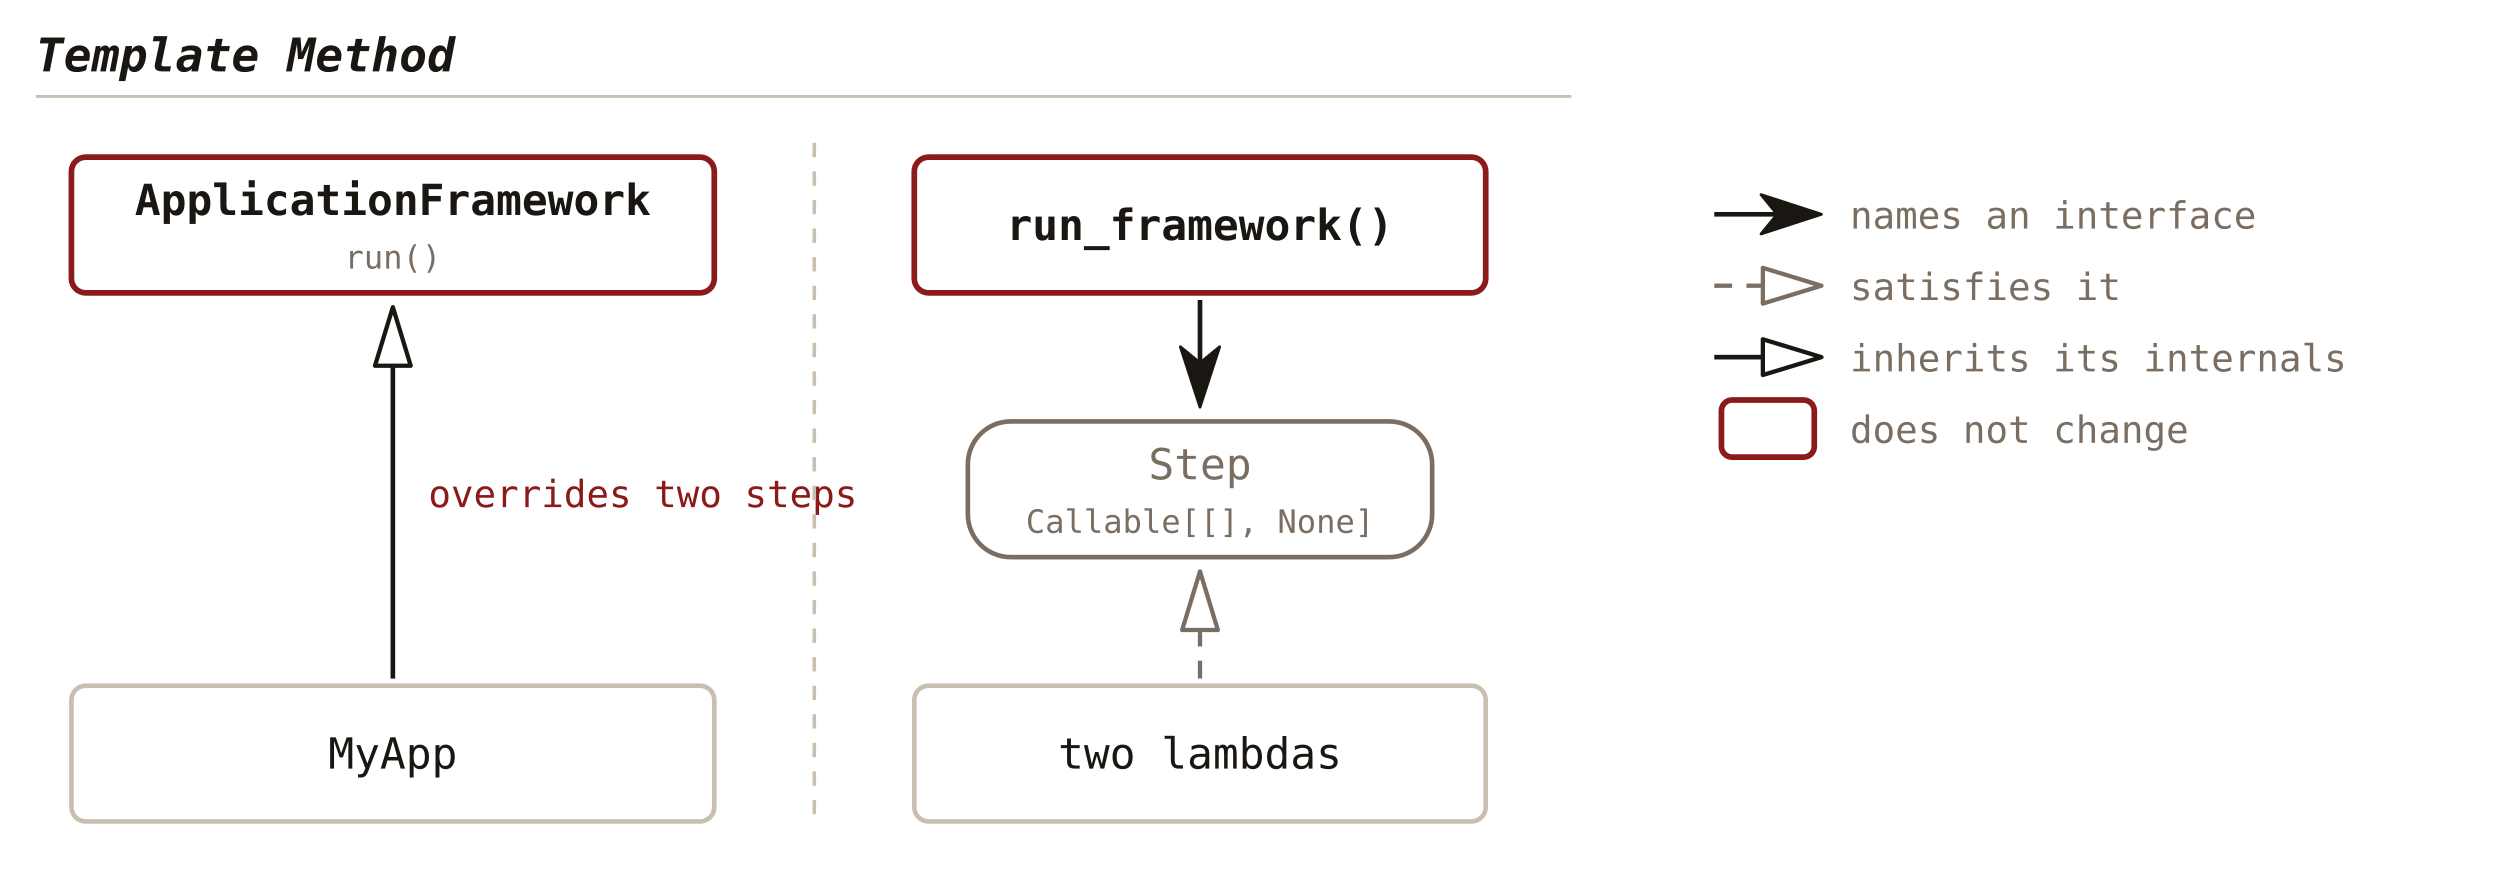
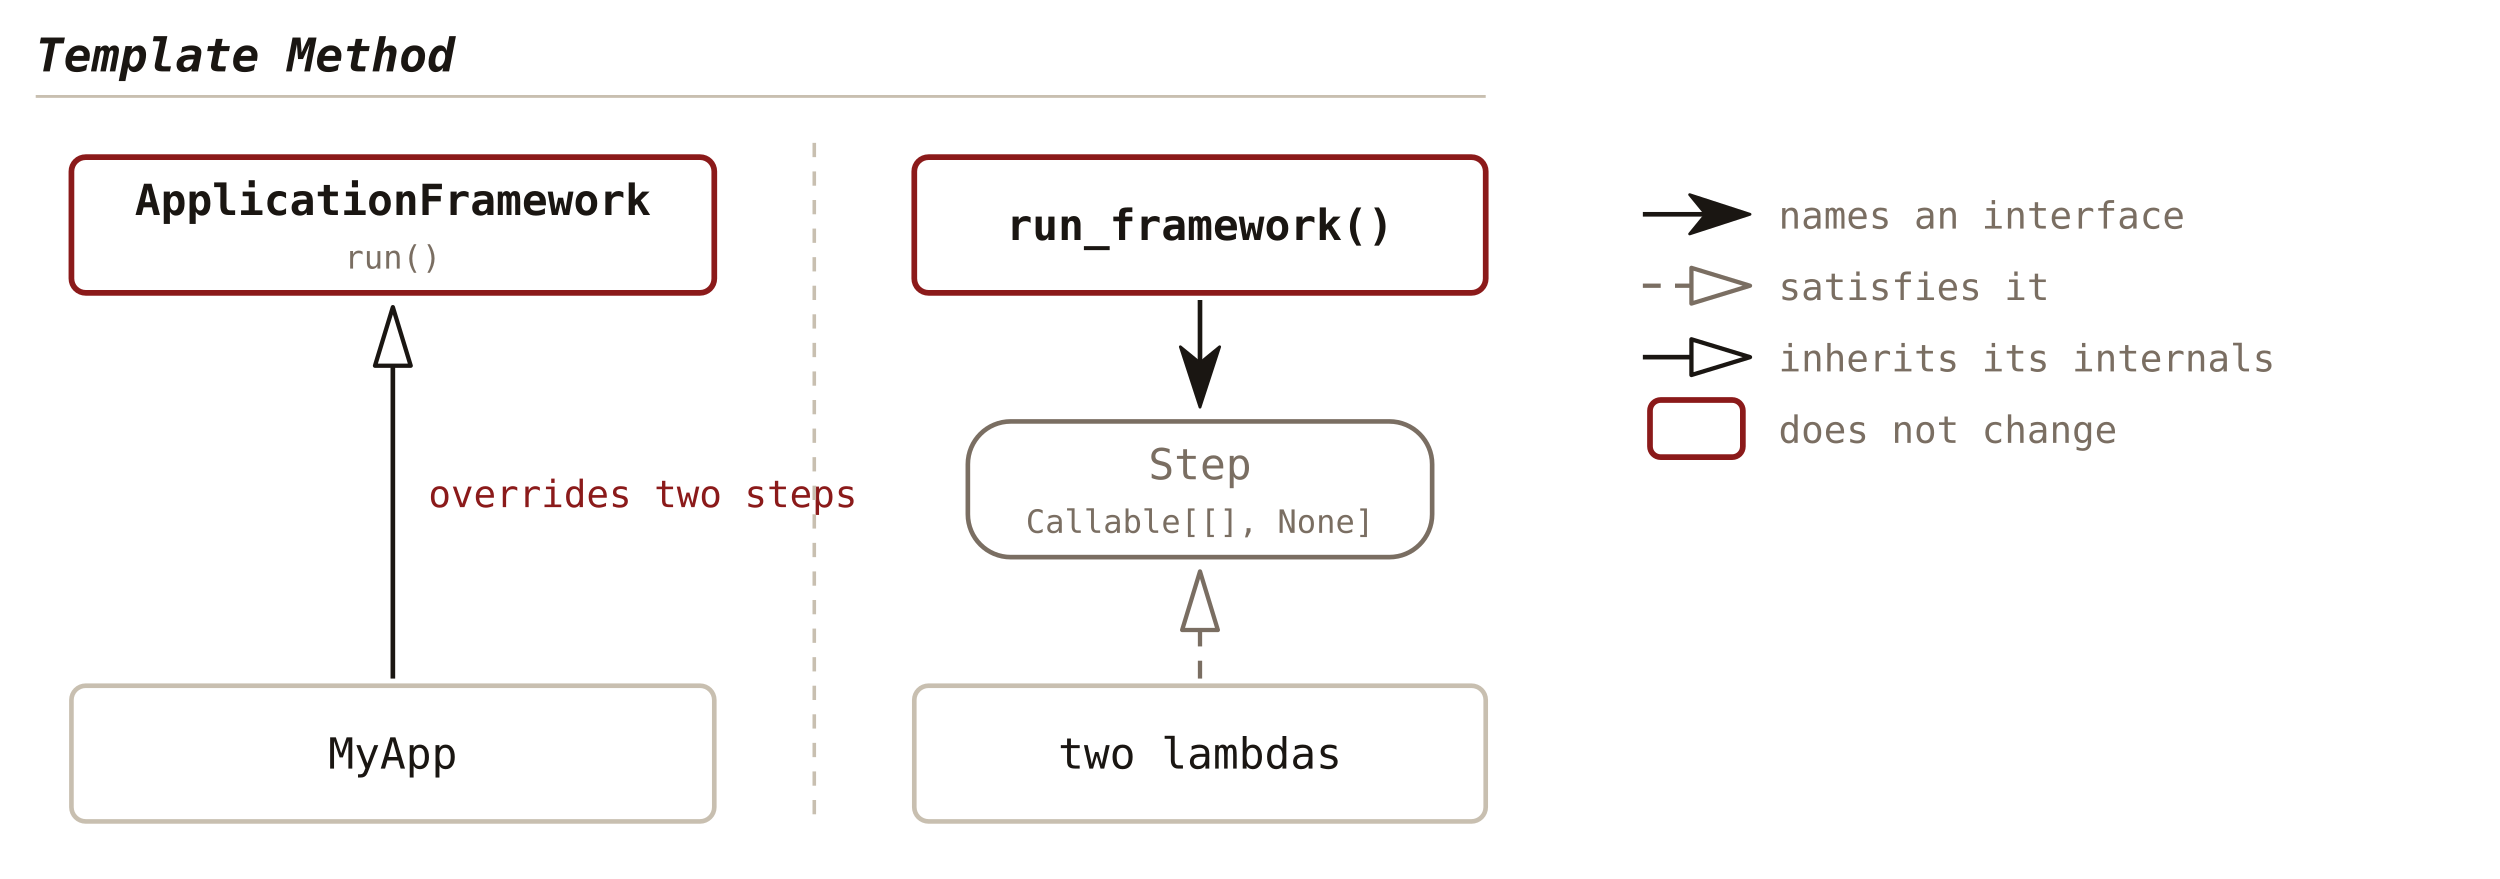
<svg xmlns="http://www.w3.org/2000/svg" viewBox="0 0 700 246" font-family="'JetBrains Mono', Consolas, monospace">
  <defs>
    <marker id="c25-solid" viewBox="0 0 18 12" refX="5" refY="6" markerWidth="18" markerHeight="12" orient="auto" markerUnits="userSpaceOnUse">
      <path d="M0.5,0.5 L17.4,6 L0.5,11.5 L5,6 Z" fill="#1a1612" stroke="#1a1612" stroke-width="0.8" stroke-linejoin="round" />
    </marker>
    <marker id="c25-hollow" viewBox="0 0 18 12" refX="1" refY="6" markerWidth="18" markerHeight="12" orient="auto" markerUnits="userSpaceOnUse">
      <path d="M1,1 L17.4,6 L1,11 Z" fill="none" stroke="#1a1612" stroke-width="1.2" stroke-linejoin="round" />
    </marker>
    <marker id="c25-hollow-muted" viewBox="0 0 18 12" refX="1" refY="6" markerWidth="18" markerHeight="12" orient="auto" markerUnits="userSpaceOnUse">
      <path d="M1,1 L17.4,6 L1,11 Z" fill="none" stroke="#7a6e62" stroke-width="1.2" stroke-linejoin="round" />
    </marker>
  </defs>
  <text x="10" y="20" font-size="13" font-weight="bold" font-style="italic" fill="#1a1612" text-anchor="start">Template Method</text>
-   <line x1="10" y1="27" x2="440" y2="27" stroke="#c8bfb0" stroke-width="0.8" />
+   <line x1="10" y1="27" x2="416" y2="27" stroke="#c8bfb0" stroke-width="0.8" />
  <rect x="20" y="44" width="180" height="38" fill="none" stroke="#8b1a1a" stroke-width="1.6" rx="4" />
  <text x="110.0" y="60.2" font-size="12" font-weight="bold" fill="#1a1612" text-anchor="middle">ApplicationFramework</text>
  <text x="110.0" y="75.2" font-size="9" fill="#7a6e62" text-anchor="middle">run()</text>
  <rect x="20" y="192" width="180" height="38" fill="none" stroke="#c8bfb0" stroke-width="1.3" rx="4" />
  <text x="110.0" y="215.2" font-size="12" fill="#1a1612" text-anchor="middle">MyApp</text>
  <rect x="256" y="44" width="160" height="38" fill="none" stroke="#8b1a1a" stroke-width="1.6" rx="4" />
  <text x="336.0" y="67.2" font-size="12" font-weight="bold" fill="#1a1612" text-anchor="middle">run_framework()</text>
  <rect x="271" y="118" width="130" height="38" fill="none" stroke="#7a6e62" stroke-width="1.3" rx="12" />
  <text x="336.0" y="134.2" font-size="12" fill="#7a6e62" text-anchor="middle">Step</text>
  <text x="336.0" y="149.2" font-size="9" fill="#7a6e62" text-anchor="middle">Callable[[], None]</text>
  <rect x="256" y="192" width="160" height="38" fill="none" stroke="#c8bfb0" stroke-width="1.3" rx="4" />
  <text x="336.0" y="215.2" font-size="12" fill="#1a1612" text-anchor="middle">two lambdas</text>
  <line x1="110.0" y1="190.0" x2="110.0" y2="102.4" stroke="#1a1612" stroke-width="1.3" marker-end="url(#c25-hollow)" />
  <text x="180.0" y="142.0" font-size="10.5" fill="#8b1a1a" text-anchor="middle">overrides two steps</text>
  <line x1="336.0" y1="84.0" x2="336.0" y2="101.6" stroke="#1a1612" stroke-width="1.3" marker-end="url(#c25-solid)" />
  <line x1="336.0" y1="190.0" x2="336.0" y2="176.4" stroke="#7a6e62" stroke-width="1.2" stroke-dasharray="5,4" marker-end="url(#c25-hollow-muted)" />
  <line x1="228" y1="40" x2="228" y2="230" stroke="#c8bfb0" stroke-width="1" stroke-dasharray="4,4" />
-   <line class="legend" x1="480" y1="60" x2="497.6" y2="60" stroke="#1a1612" stroke-width="1.3" marker-end="url(#c25-solid)" />
-   <text x="518" y="64" font-size="10.5" fill="#7a6e62" text-anchor="start">names an interface</text>
-   <line class="legend" x1="480" y1="80" x2="493.6" y2="80" stroke="#7a6e62" stroke-width="1.2" stroke-dasharray="5,4" marker-end="url(#c25-hollow-muted)" />
-   <text x="518" y="84" font-size="10.5" fill="#7a6e62" text-anchor="start">satisfies it</text>
-   <line class="legend" x1="480" y1="100" x2="493.6" y2="100" stroke="#1a1612" stroke-width="1.3" marker-end="url(#c25-hollow)" />
-   <text x="518" y="104" font-size="10.5" fill="#7a6e62" text-anchor="start">inherits its internals</text>
-   <rect x="482" y="112" width="26" height="16" fill="none" stroke="#8b1a1a" stroke-width="1.6" rx="3" />
-   <text x="518" y="124" font-size="10.5" fill="#7a6e62" text-anchor="start">does not change</text>
+   <line class="legend" x1="460" y1="60" x2="477.6" y2="60" stroke="#1a1612" stroke-width="1.3" marker-end="url(#c25-solid)" />
+   <text x="498" y="64" font-size="10.5" fill="#7a6e62" text-anchor="start">names an interface</text>
+   <line class="legend" x1="460" y1="80" x2="473.6" y2="80" stroke="#7a6e62" stroke-width="1.2" stroke-dasharray="5,4" marker-end="url(#c25-hollow-muted)" />
+   <text x="498" y="84" font-size="10.5" fill="#7a6e62" text-anchor="start">satisfies it</text>
+   <line class="legend" x1="460" y1="100" x2="473.6" y2="100" stroke="#1a1612" stroke-width="1.3" marker-end="url(#c25-hollow)" />
+   <text x="498" y="104" font-size="10.5" fill="#7a6e62" text-anchor="start">inherits its internals</text>
+   <rect x="462" y="112" width="26" height="16" fill="none" stroke="#8b1a1a" stroke-width="1.6" rx="3" />
+   <text x="498" y="124" font-size="10.5" fill="#7a6e62" text-anchor="start">does not change</text>
</svg>
